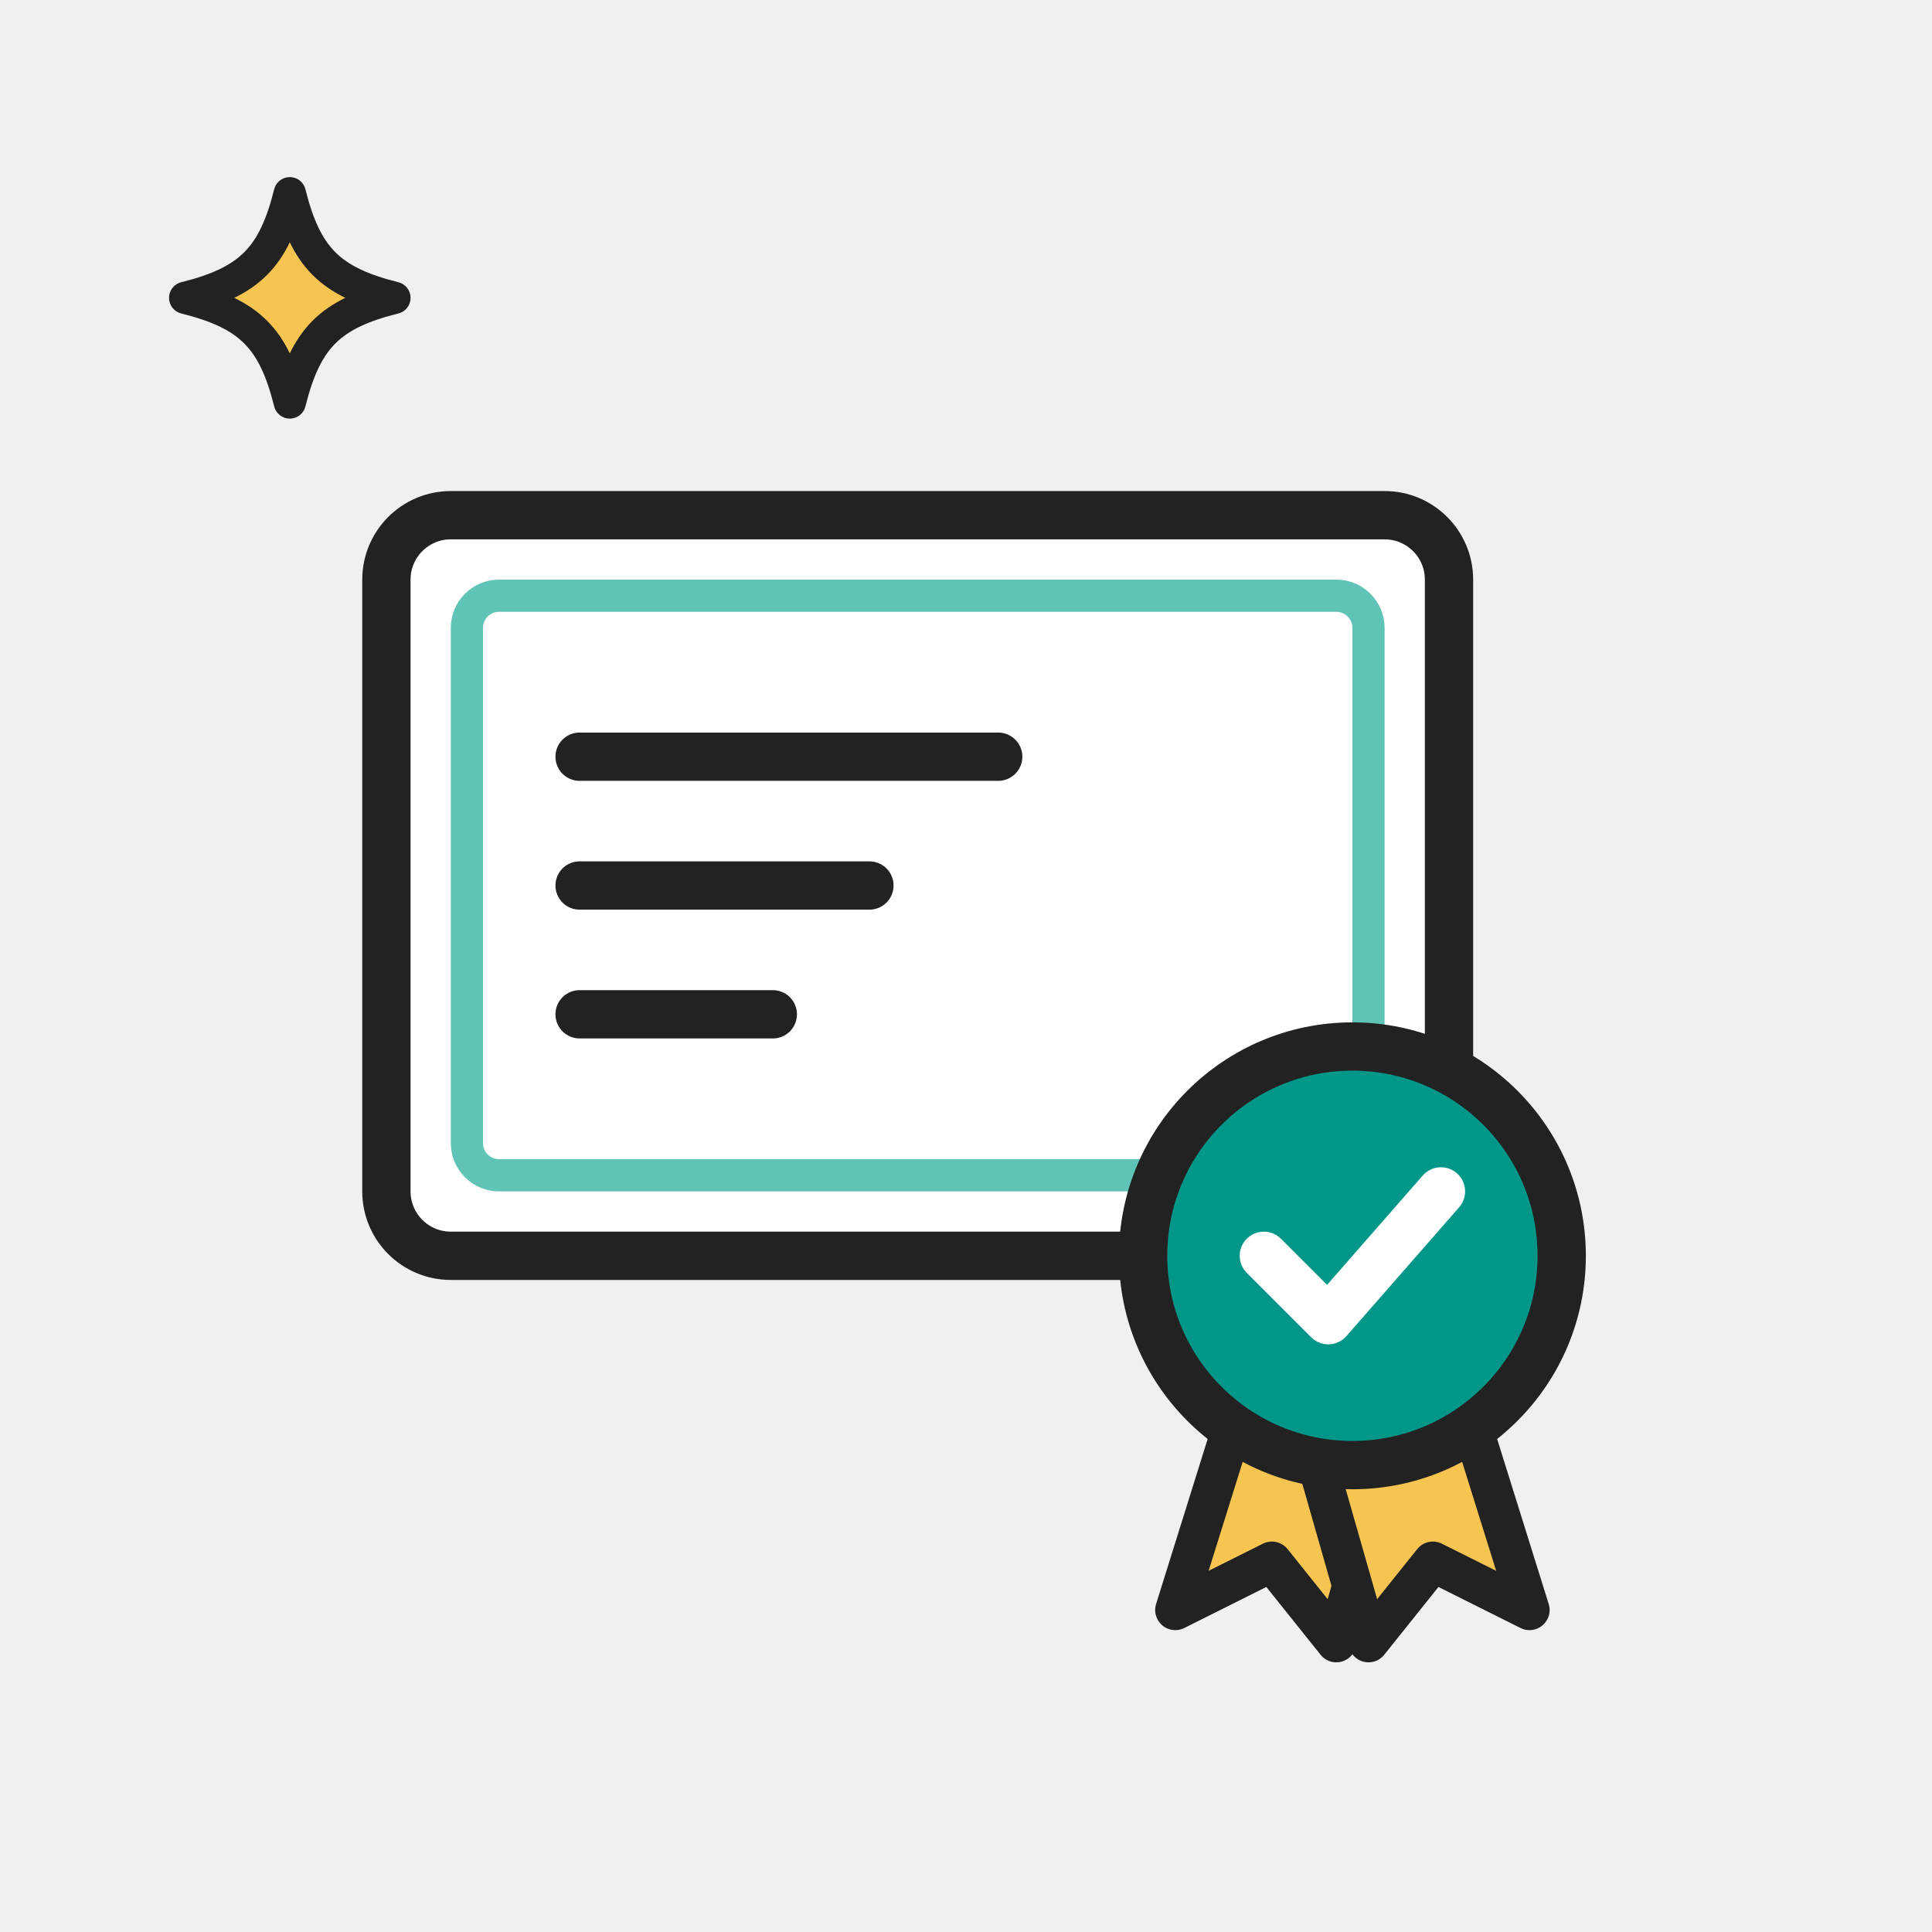
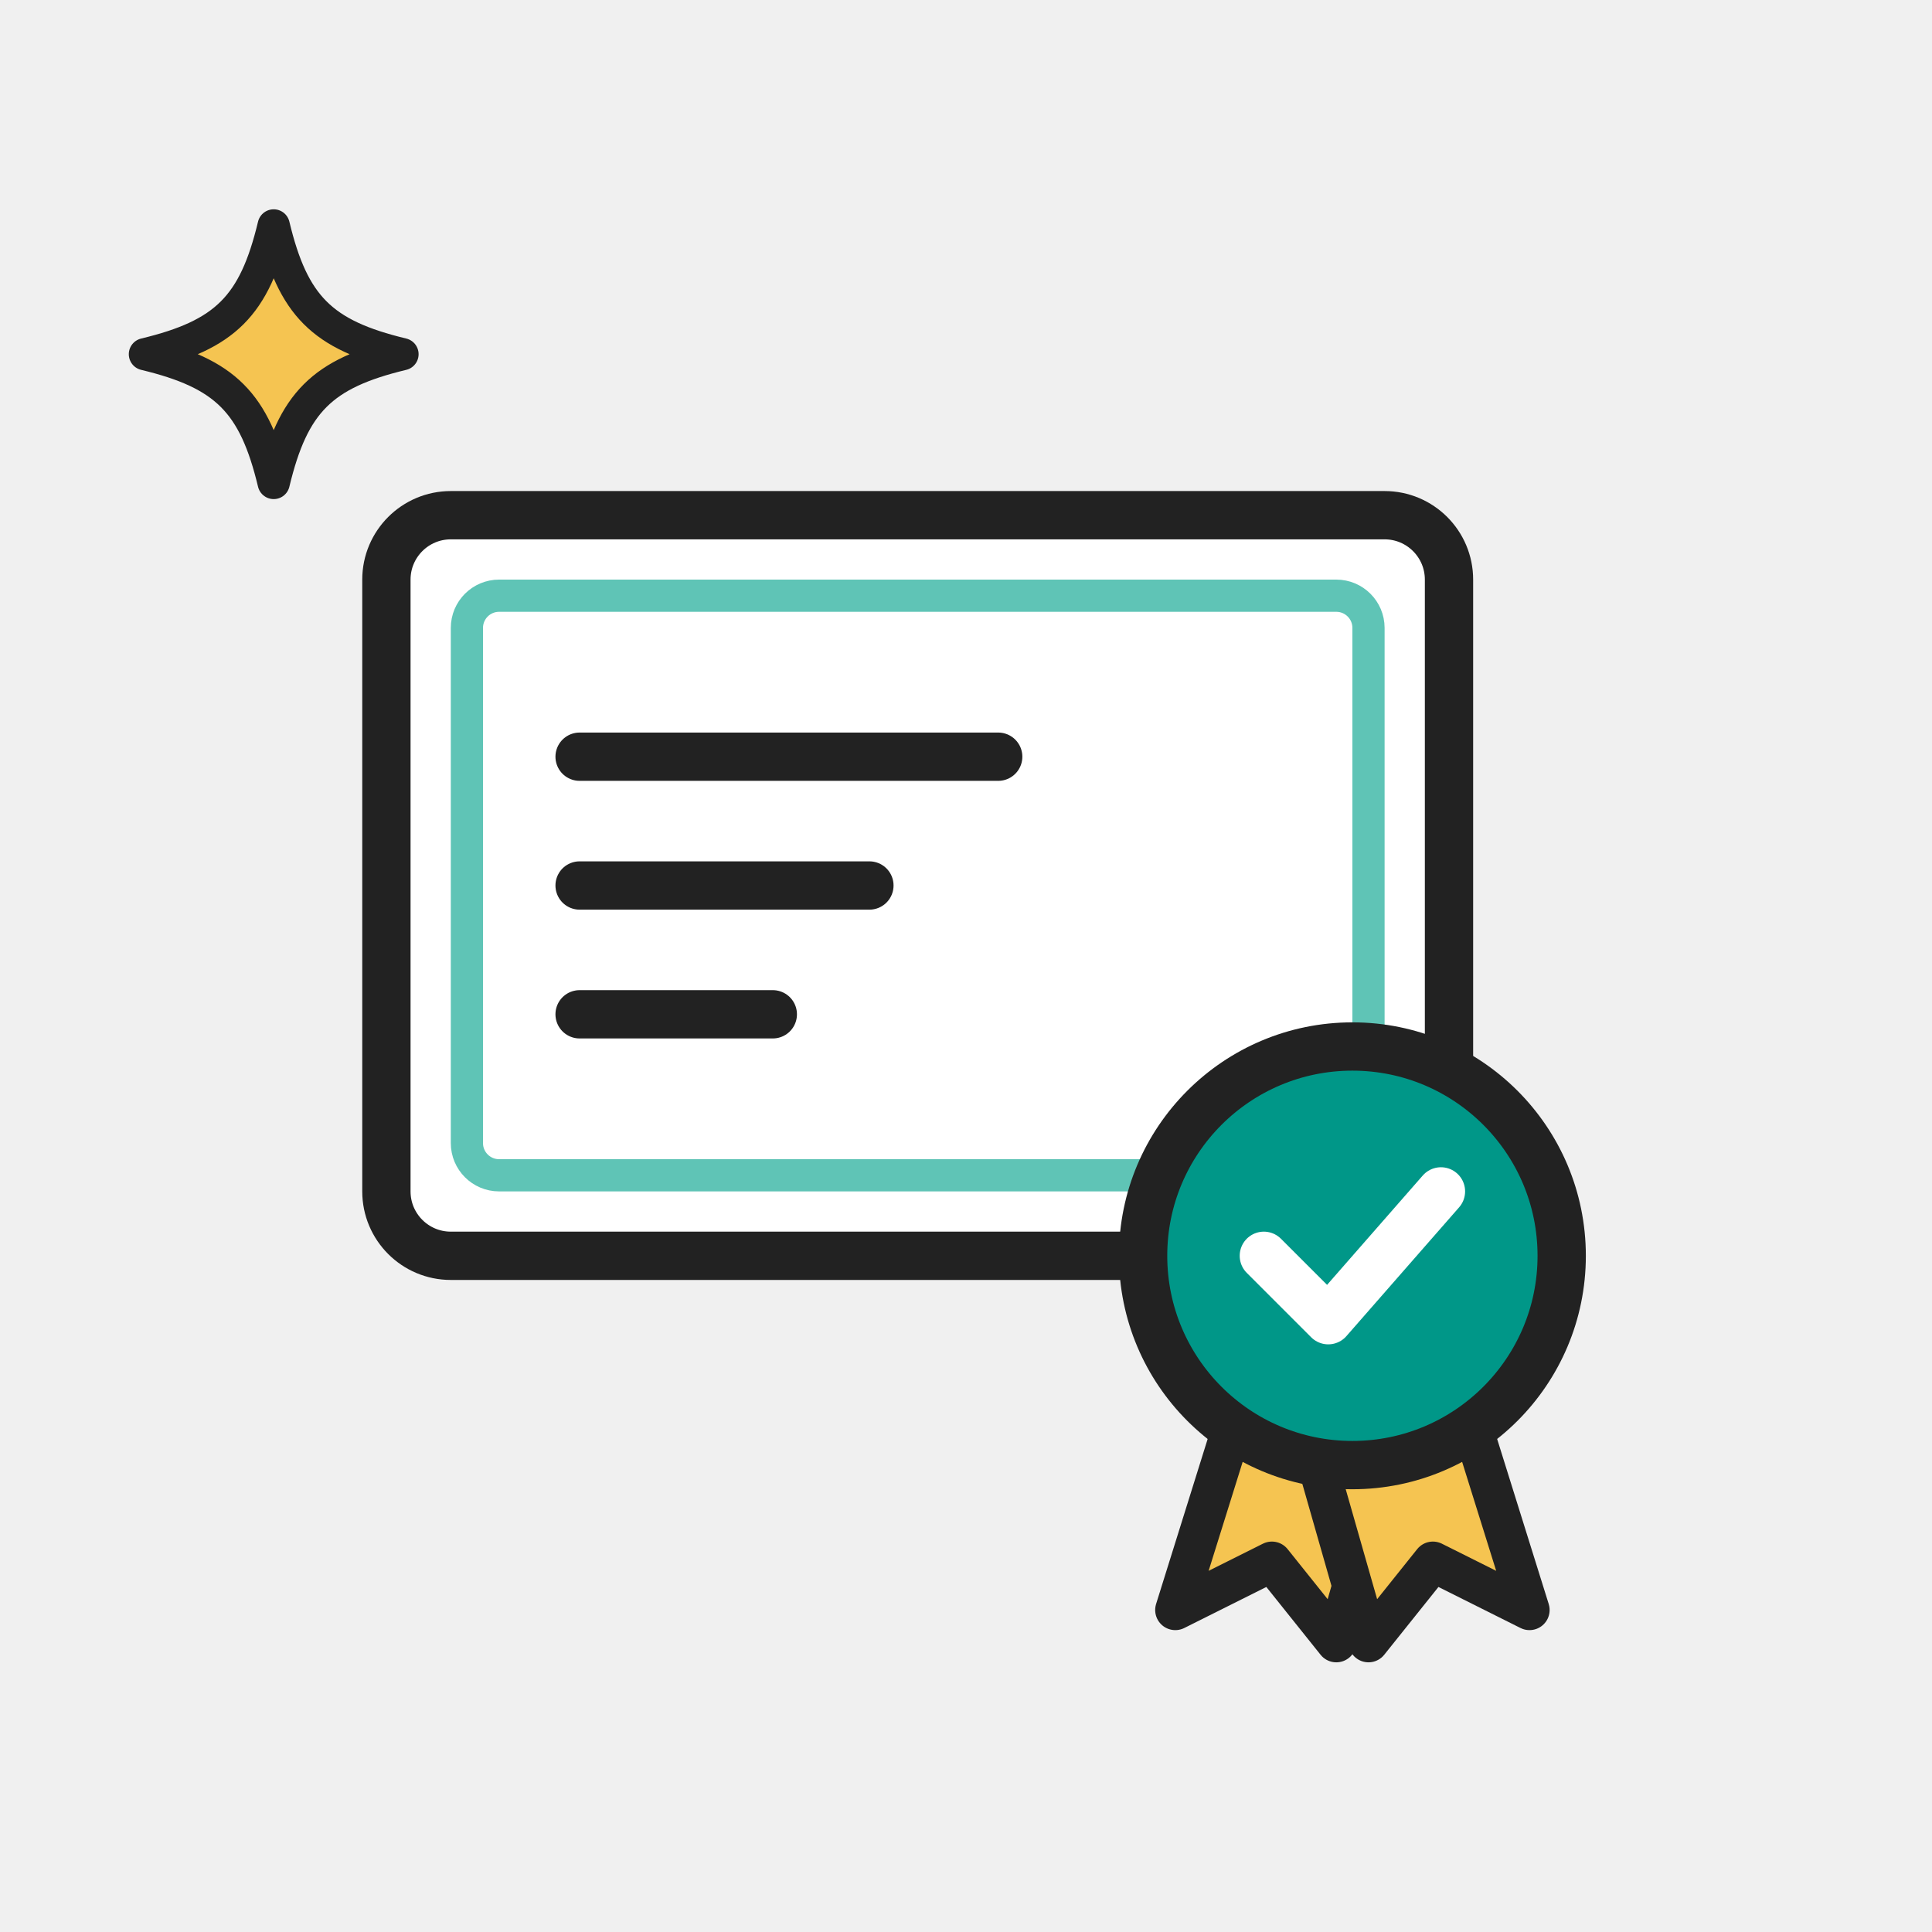
<svg xmlns="http://www.w3.org/2000/svg" viewBox="0 0 120 120" fill="none" stroke-linecap="round" stroke-linejoin="round">
  <rect x="24" y="32" width="66" height="46" rx="4" fill="#fff" stroke="#222" stroke-width="3" />
  <rect x="29" y="37" width="56" height="36" rx="2" stroke="#5FC4B6" stroke-width="2" />
  <path d="M36 47h26M36 55h18M36 63h12" stroke="#222" stroke-width="3" />
  <path d="M78 84l-5 16 6-3 4 5 4-14" fill="#F5C451" stroke="#222" stroke-width="2.5" />
  <path d="M90 84l5 16-6-3-4 5-4-14" fill="#F5C451" stroke="#222" stroke-width="2.5" />
  <circle cx="84" cy="78" r="13" fill="#009788" stroke="#222" stroke-width="3" />
  <path d="M78.5 78l4 4 7-8" stroke="#fff" stroke-width="3" />
-   <path d="M18 12c1 4 2.5 5.5 6.5 6.5-4 1-5.5 2.5-6.5 6.5-1-4-2.5-5.5-6.5-6.5 4-1 5.5-2.5 6.5-6.5z" fill="#F5C451" stroke="#222" stroke-width="2" />
+   <path d="M17 14c1.2 5 3 6.8 8 8-5 1.2-6.8 3-8 8-1.2-5-3-6.8-8-8 5-1.2 6.8-3 8-8z" fill="#F5C451" stroke="#222" stroke-width="2" />
</svg>
